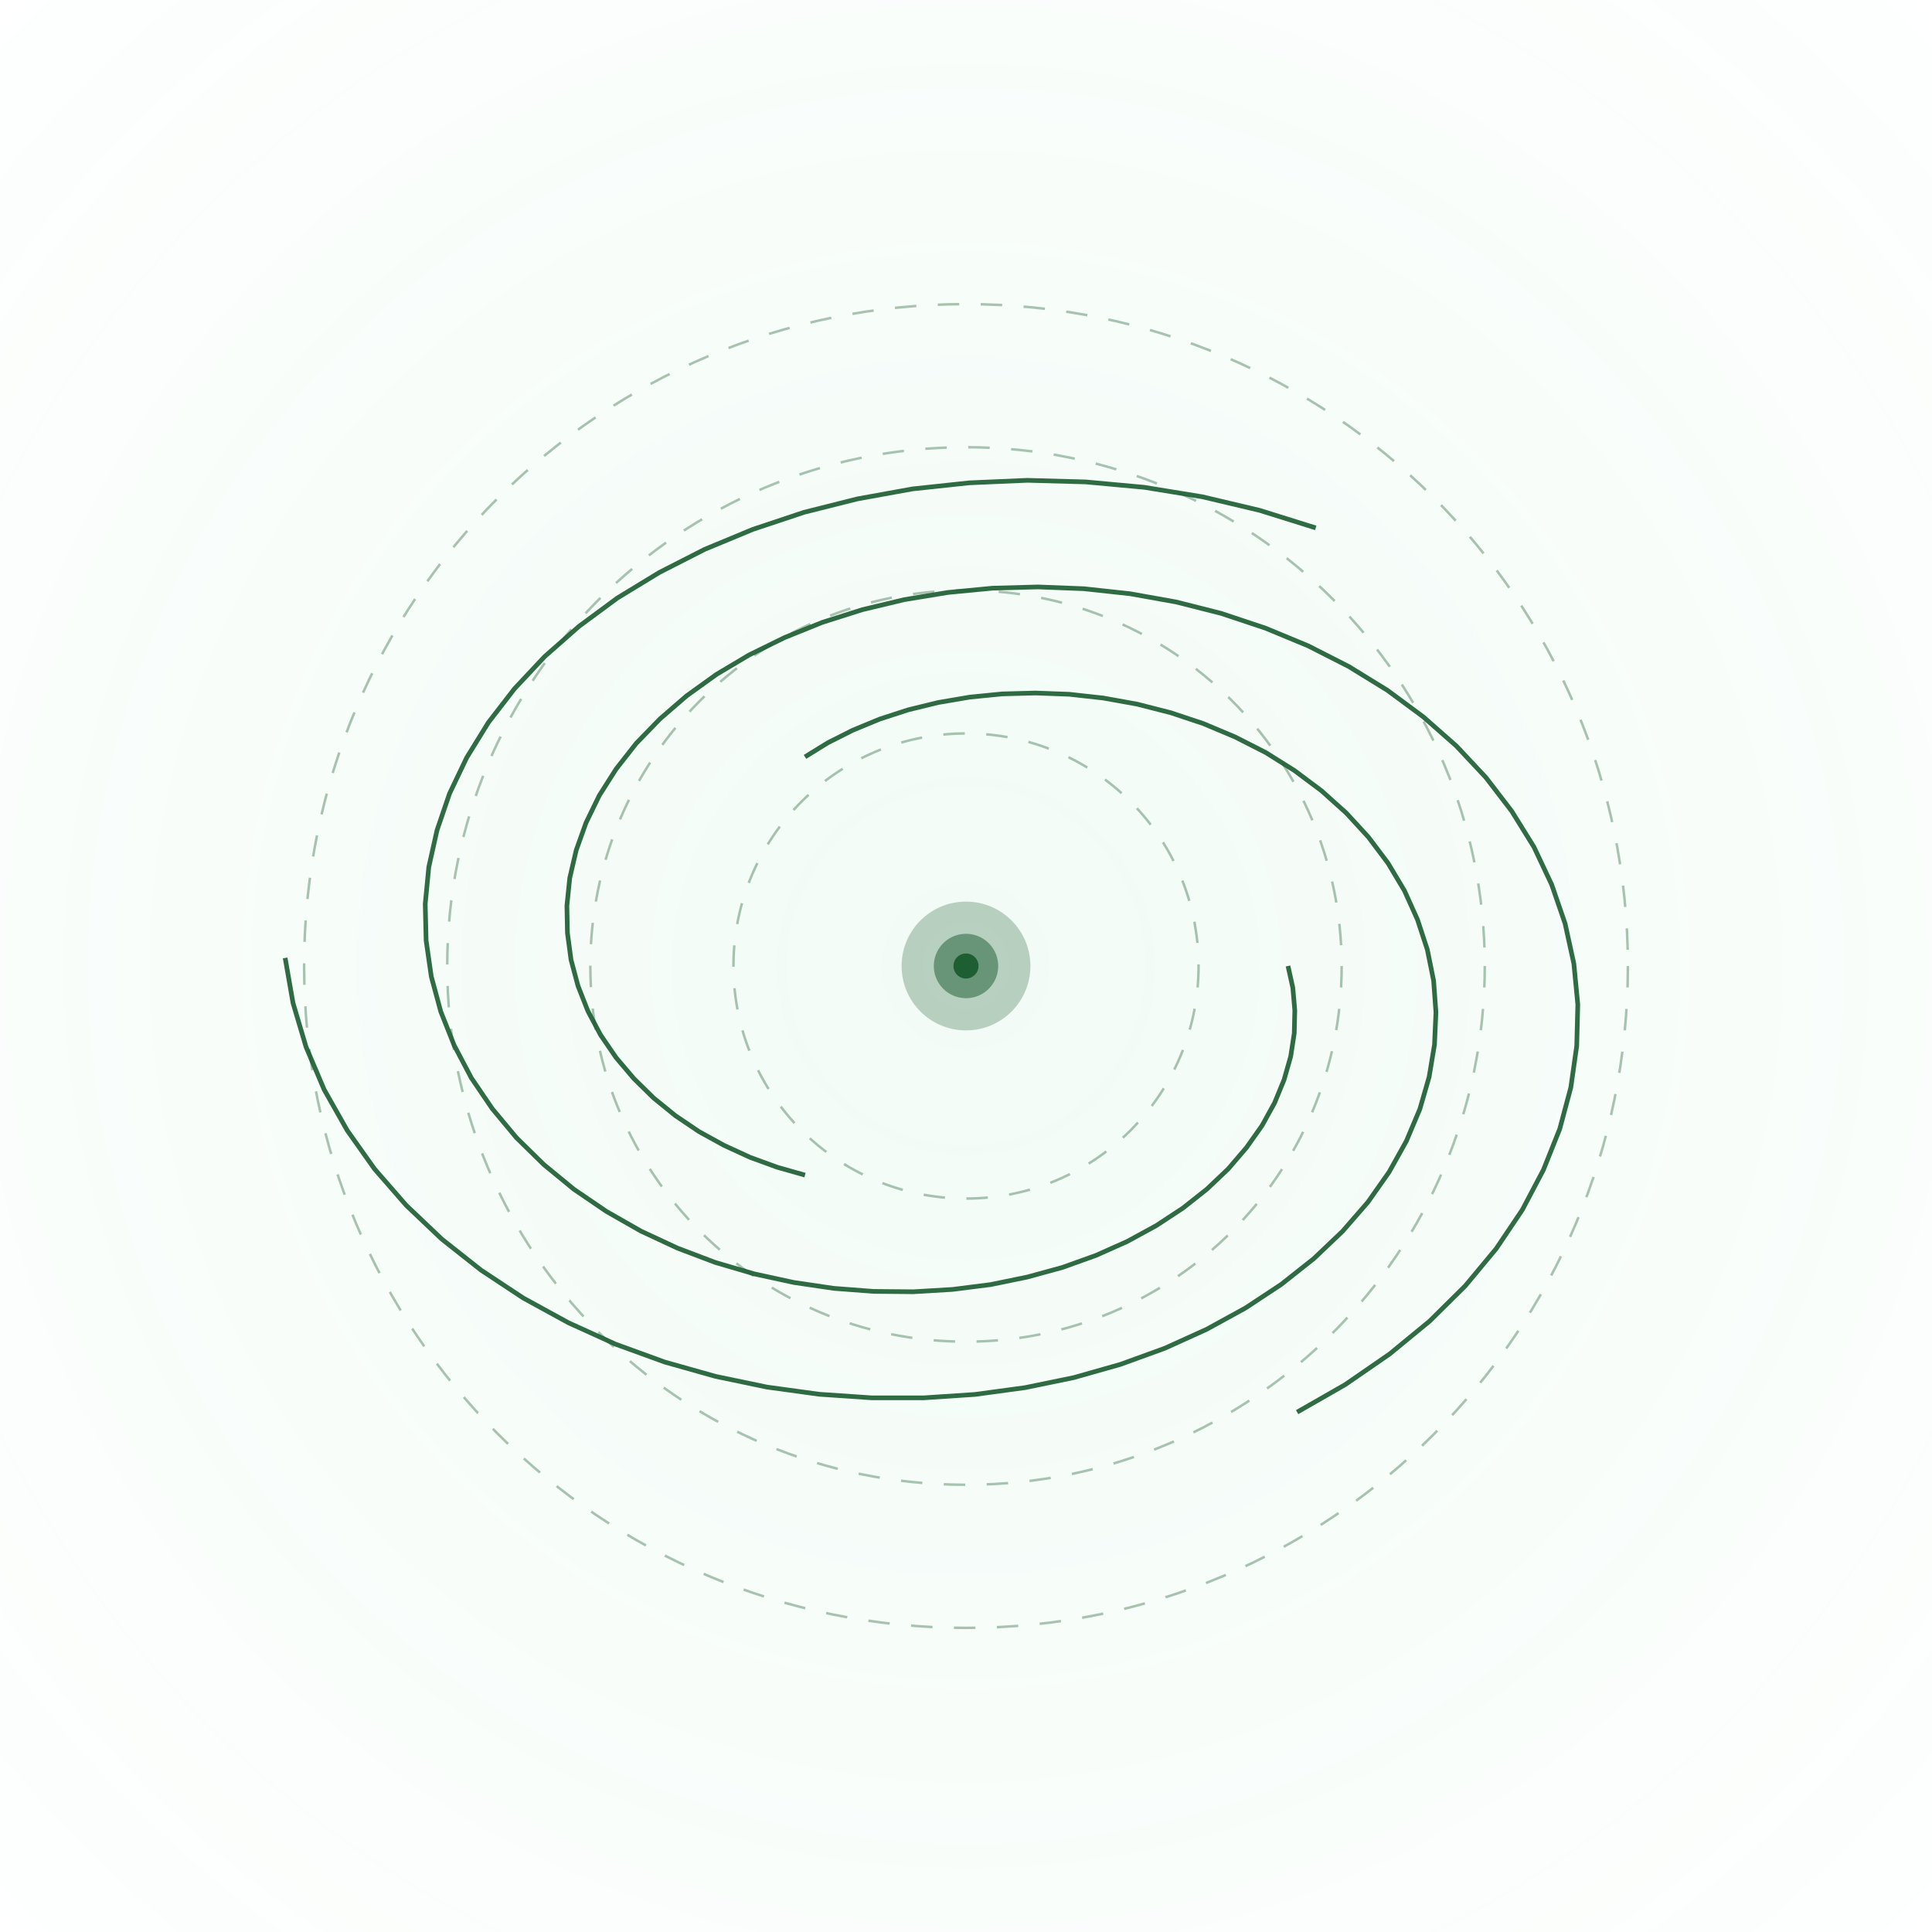
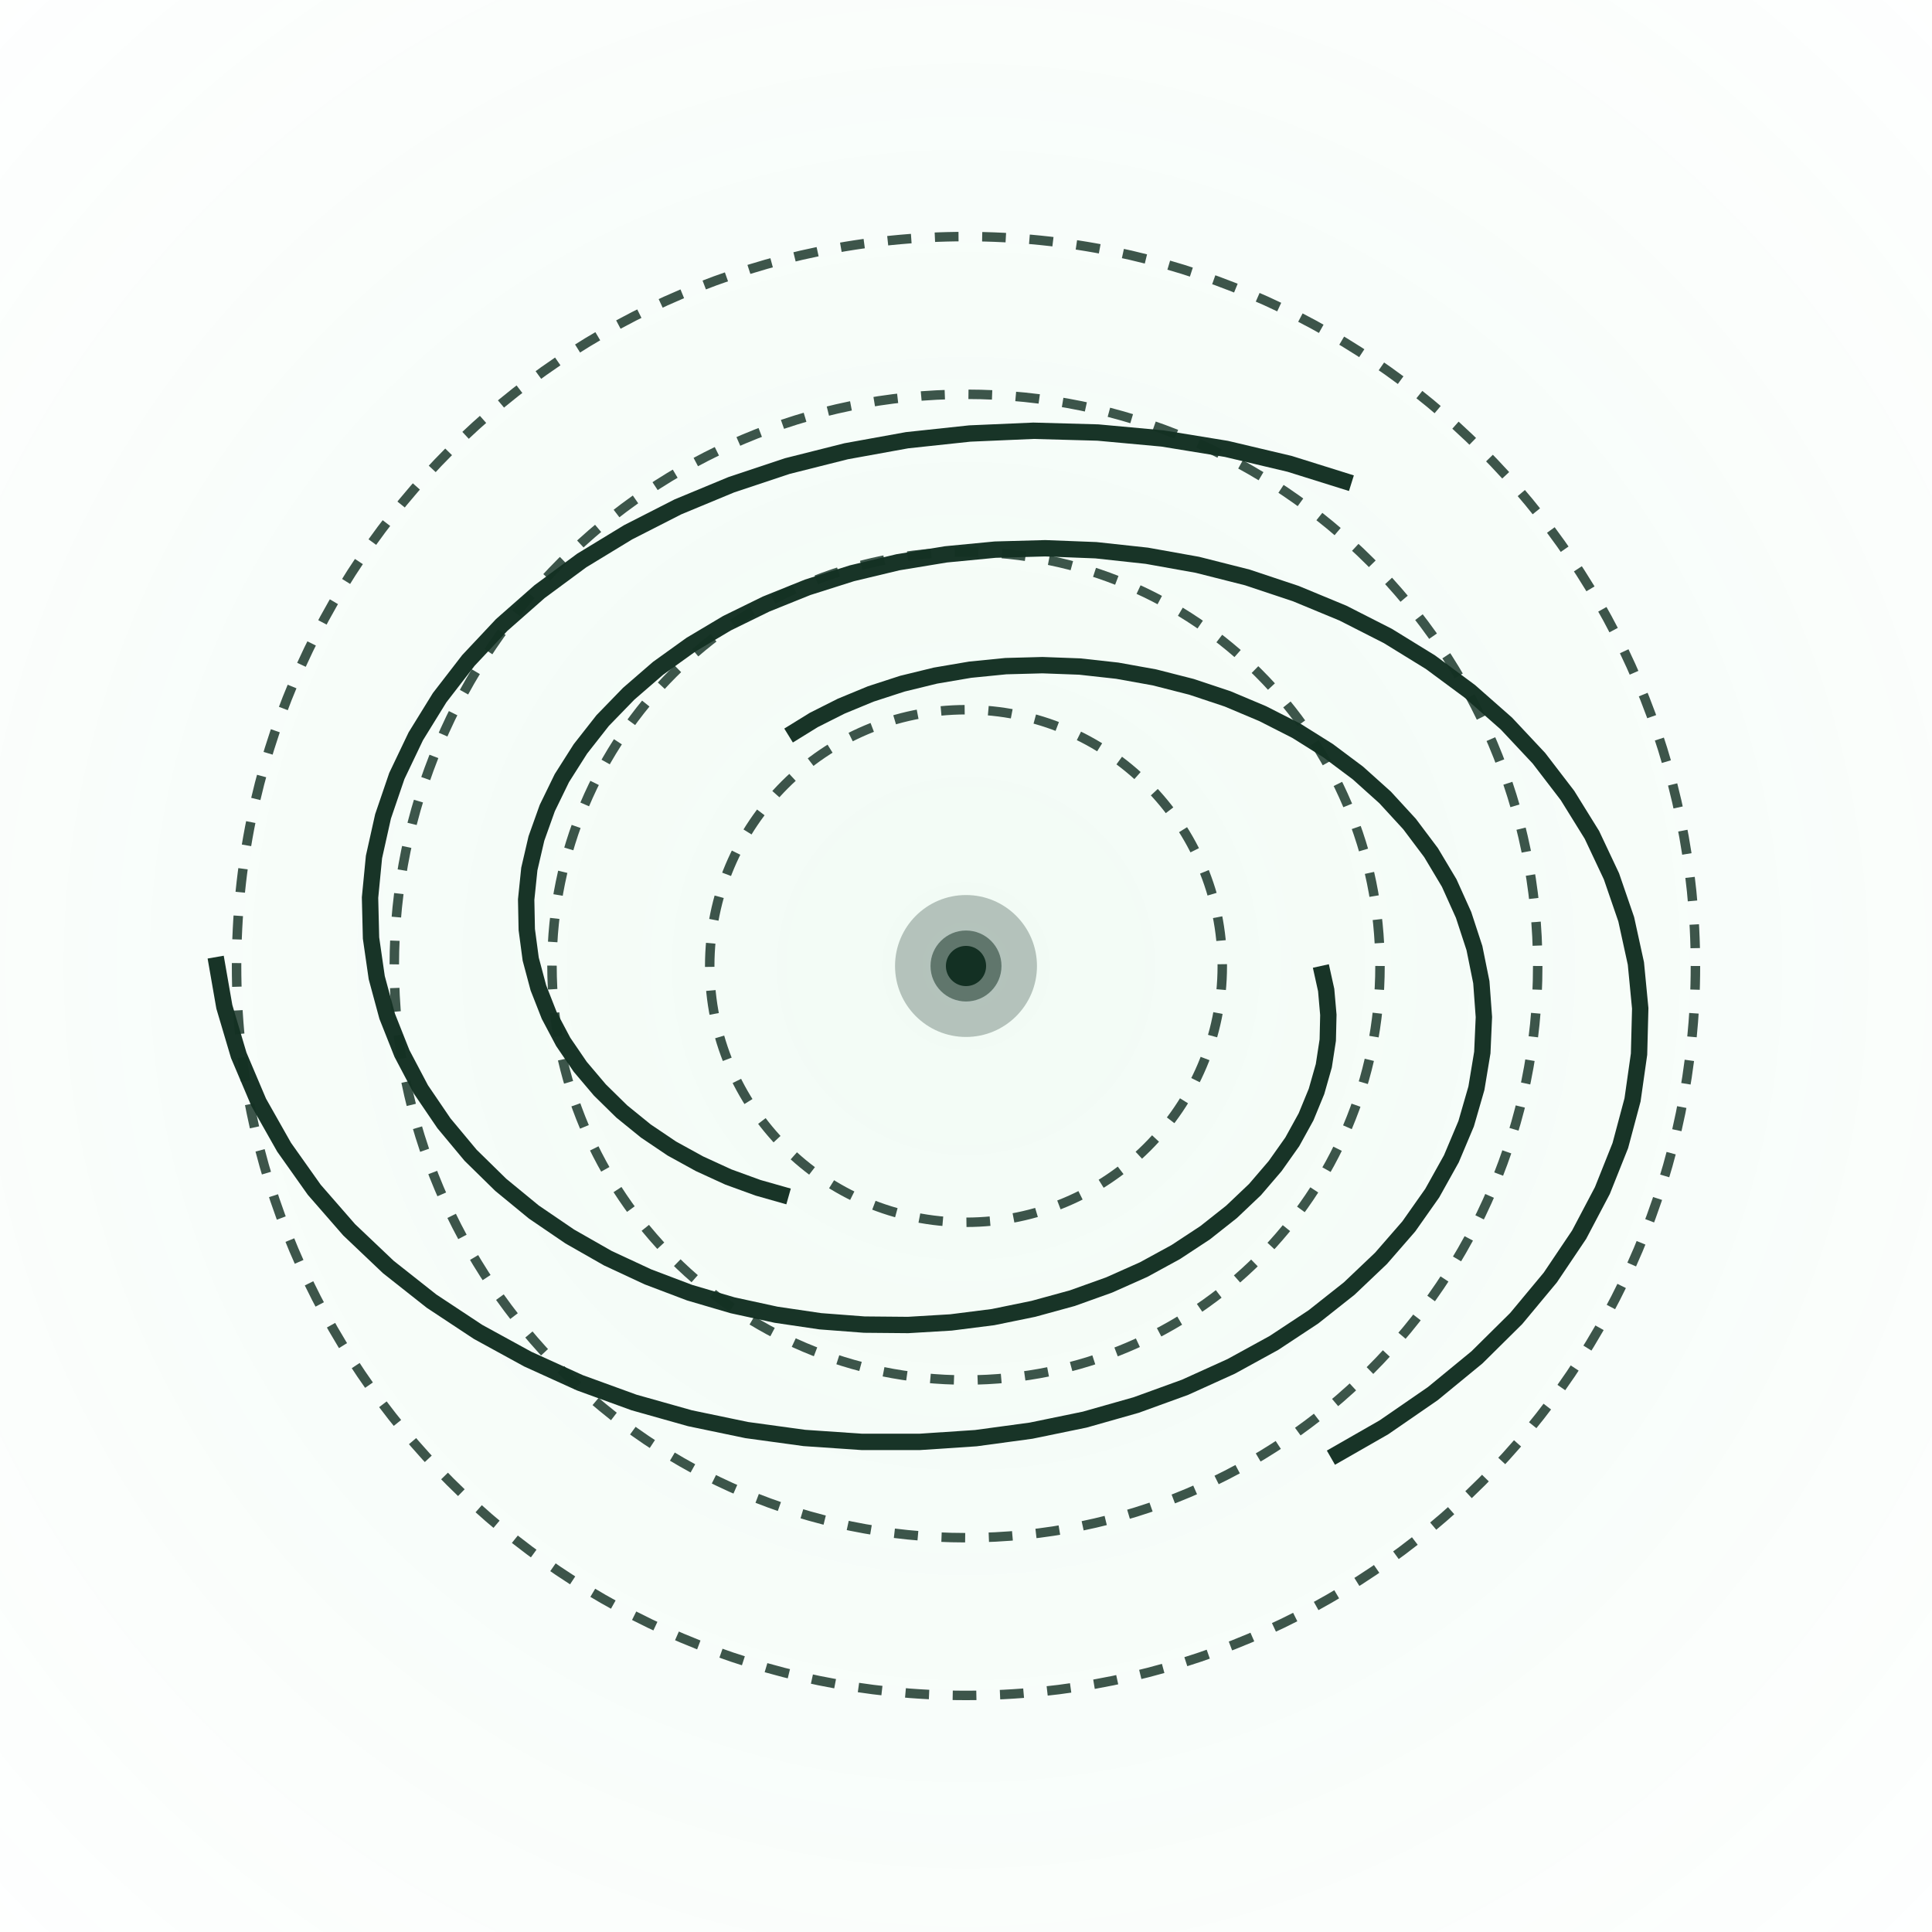
- <svg xmlns="http://www.w3.org/2000/svg" viewBox="260 650 1080 1080" width="100%" height="100%">
+ <svg xmlns="http://www.w3.org/2000/svg" viewBox="310 700 980 980" width="100%" height="100%">
  <defs>
    <linearGradient id="bg-the-autonomous-engine" x1="0%" y1="0%" x2="0%" y2="100%">
      <stop offset="0%" stop-color="#cee0d1" />
      <stop offset="60%" stop-color="#c3d8c6" />
      <stop offset="100%" stop-color="#b7d0bb" />
    </linearGradient>
    <radialGradient id="halo-autonomous-engine" cx="50%" cy="50%" r="75%">
      <stop offset="0%" stop-color="#22c55e" stop-opacity="0.06" />
      <stop offset="55%" stop-color="#22c55e" stop-opacity="0.03" />
      <stop offset="100%" stop-color="#22c55e" stop-opacity="0.00" />
    </radialGradient>
  </defs>
-   <rect x="260" y="650" width="1080" height="1080" fill="url(#bg-autonomous-engine)" />
-   <rect x="260" y="650" width="1080" height="1080" fill="url(#halo-autonomous-engine)" />
+   <rect x="310" y="700" width="980" height="980" fill="url(#bg-autonomous-engine)" />
+   <rect x="310" y="700" width="980" height="980" fill="url(#halo-autonomous-engine)" />
  <g class="emblem-feedback" transform="translate(0, -210)">
-     <circle cx="800" cy="1400" r="130" stroke="#1e5e33" stroke-width="1.4" stroke-dasharray="12,12" fill="none" opacity="0.37" />
-     <circle cx="800" cy="1400" r="210" stroke="#1e5e33" stroke-width="1.4" stroke-dasharray="12,12" fill="none" opacity="0.37" />
-     <circle cx="800" cy="1400" r="290" stroke="#1e5e33" stroke-width="1.4" stroke-dasharray="12,12" fill="none" opacity="0.37" />
-     <circle cx="800" cy="1400" r="370" stroke="#1e5e33" stroke-width="1.4" stroke-dasharray="12,12" fill="none" opacity="0.37" />
-     <path d="M 980.0,1400.0 L 982.7,1412.2 L 983.8,1424.8 L 983.5,1437.6 L 981.5,1450.6 L 977.8,1463.6 L 972.5,1476.5 L 965.5,1489.2 L 956.8,1501.5 L 946.6,1513.4 L 934.7,1524.7 L 921.3,1535.3 L 906.4,1545.1 L 890.1,1554.0 L 872.6,1561.8 L 853.9,1568.5 L 834.2,1573.9 L 813.7,1578.1 L 792.4,1580.8 L 770.6,1582.1 L 748.4,1581.9 L 726.1,1580.2 L 703.7,1576.9 L 681.6,1572.1 L 659.8,1565.7 L 638.7,1557.7 L 618.3,1548.2 L 599.0,1537.2 L 580.8,1524.8 L 564.0,1511.0 L 548.7,1496.0 L 535.2,1479.8 L 523.5,1462.6 L 513.9,1444.4 L 506.4,1425.5 L 501.1,1405.9 L 498.2,1385.8 L 497.7,1365.3 L 499.7,1344.7 L 504.3,1324.1 L 511.3,1303.6 L 520.9,1283.5 L 533.0,1263.9 L 547.6,1245.0 L 564.5,1227.0 L 583.7,1210.1 L 605.1,1194.3 L 628.6,1180.0 L 653.9,1167.1 L 680.9,1155.9 L 709.4,1146.4 L 739.2,1138.9 L 770.1,1133.3 L 801.9,1129.9 L 834.2,1128.5 L 866.9,1129.4 L 899.6,1132.4 L 932.1,1137.7 L 964.2,1145.3 L 995.5,1155.1" stroke="#1e5e33" stroke-width="2.6" fill="none" opacity="0.92" />
-     <path d="M 710.0,1516.9 L 694.5,1512.5 L 679.4,1507.0 L 664.8,1500.3 L 650.8,1492.6 L 637.6,1483.7 L 625.4,1473.8 L 614.3,1462.9 L 604.3,1451.1 L 595.7,1438.5 L 588.6,1425.1 L 583.1,1411.1 L 579.2,1396.5 L 577.2,1381.5 L 576.9,1366.3 L 578.5,1350.8 L 582.1,1335.3 L 587.6,1319.9 L 595.0,1304.7 L 604.4,1289.9 L 615.7,1275.5 L 628.9,1261.9 L 643.8,1249.0 L 660.5,1237.0 L 678.8,1226.1 L 698.6,1216.4 L 719.7,1207.9 L 742.1,1200.8 L 765.5,1195.2 L 789.8,1191.2 L 814.8,1188.8 L 840.2,1188.1 L 865.9,1189.1 L 891.7,1191.9 L 917.4,1196.5 L 942.7,1202.9 L 967.3,1211.1 L 991.2,1221.0 L 1014.0,1232.6 L 1035.6,1245.9 L 1055.6,1260.7 L 1074.1,1277.0 L 1090.6,1294.6 L 1105.1,1313.5 L 1117.5,1333.5 L 1127.4,1354.5 L 1134.9,1376.3 L 1139.8,1398.7 L 1142.0,1421.5 L 1141.4,1444.7 L 1138.1,1467.9 L 1131.9,1491.1 L 1122.8,1513.9 L 1111.0,1536.3 L 1096.4,1558.0 L 1079.1,1578.8 L 1059.2,1598.5 L 1036.8,1616.9 L 1012.0,1634.0 L 985.1,1649.4" stroke="#1e5e33" stroke-width="2.6" fill="none" opacity="0.92" />
-     <path d="M 710.0,1283.1 L 722.8,1275.2 L 736.7,1268.2 L 751.7,1262.0 L 767.7,1256.8 L 784.5,1252.7 L 802.1,1249.7 L 820.2,1247.9 L 838.8,1247.4 L 857.7,1248.1 L 876.7,1250.2 L 895.6,1253.6 L 914.4,1258.4 L 932.7,1264.5 L 950.5,1272.0 L 967.6,1280.7 L 983.7,1290.8 L 998.8,1302.1 L 1012.6,1314.5 L 1025.0,1328.0 L 1035.9,1342.5 L 1045.1,1357.9 L 1052.4,1374.1 L 1057.9,1390.9 L 1061.4,1408.2 L 1062.7,1425.9 L 1061.9,1443.9 L 1058.9,1462.0 L 1053.7,1480.0 L 1046.2,1497.8 L 1036.5,1515.2 L 1024.6,1532.1 L 1010.5,1548.3 L 994.4,1563.6 L 976.2,1578.0 L 956.2,1591.2 L 934.5,1603.1 L 911.1,1613.7 L 886.3,1622.7 L 860.2,1630.1 L 833.0,1635.7 L 805.0,1639.5 L 776.4,1641.4 L 747.3,1641.4 L 718.0,1639.4 L 688.8,1635.4 L 660.0,1629.4 L 631.6,1621.4 L 604.1,1611.4 L 577.7,1599.4 L 552.5,1585.6 L 528.9,1570.0 L 507.0,1552.7 L 487.1,1533.8 L 469.4,1513.5 L 454.1,1491.9 L 441.2,1469.1 L 431.1,1445.3 L 423.8,1420.7 L 419.4,1395.5" stroke="#1e5e33" stroke-width="2.6" fill="none" opacity="0.92" />
-     <circle cx="800" cy="1400" r="36" fill="#1e5e33" opacity="0.28" />
-     <circle cx="800" cy="1400" r="18" fill="#1e5e33" opacity="0.52" />
-     <circle cx="800" cy="1400" r="7" fill="#1e5e33" />
+     <circle cx="800" cy="1400" r="130" stroke="#133023" stroke-width="4.8" stroke-dasharray="12,12" fill="none" opacity="0.82" />
+     <circle cx="800" cy="1400" r="210" stroke="#133023" stroke-width="4.8" stroke-dasharray="12,12" fill="none" opacity="0.82" />
+     <circle cx="800" cy="1400" r="290" stroke="#133023" stroke-width="4.8" stroke-dasharray="12,12" fill="none" opacity="0.82" />
+     <circle cx="800" cy="1400" r="370" stroke="#133023" stroke-width="4.8" stroke-dasharray="12,12" fill="none" opacity="0.82" />
+     <path d="M 980.0,1400.0 L 982.7,1412.2 L 983.8,1424.8 L 983.5,1437.6 L 981.5,1450.6 L 977.8,1463.6 L 972.5,1476.5 L 965.5,1489.2 L 956.8,1501.5 L 946.6,1513.4 L 934.7,1524.7 L 921.3,1535.3 L 906.4,1545.1 L 890.1,1554.0 L 872.6,1561.8 L 853.9,1568.5 L 834.2,1573.9 L 813.7,1578.1 L 792.4,1580.8 L 770.6,1582.1 L 748.4,1581.9 L 726.1,1580.2 L 703.7,1576.9 L 681.6,1572.1 L 659.8,1565.7 L 638.7,1557.7 L 618.3,1548.2 L 599.0,1537.2 L 580.8,1524.8 L 564.0,1511.0 L 548.7,1496.0 L 535.2,1479.8 L 523.5,1462.6 L 513.9,1444.4 L 506.4,1425.5 L 501.1,1405.9 L 498.2,1385.8 L 497.7,1365.3 L 499.7,1344.7 L 504.3,1324.1 L 511.3,1303.6 L 520.9,1283.5 L 533.0,1263.9 L 547.6,1245.0 L 564.5,1227.0 L 583.7,1210.1 L 605.1,1194.3 L 628.6,1180.0 L 653.9,1167.1 L 680.9,1155.9 L 709.4,1146.4 L 739.2,1138.9 L 770.1,1133.3 L 801.9,1129.9 L 834.2,1128.5 L 866.9,1129.4 L 899.6,1132.4 L 932.1,1137.7 L 964.2,1145.3 L 995.5,1155.1" stroke="#133023" stroke-width="8.3" fill="none" opacity="0.98" />
+     <path d="M 710.0,1516.9 L 694.5,1512.5 L 679.4,1507.0 L 664.8,1500.3 L 650.8,1492.6 L 637.6,1483.7 L 625.4,1473.8 L 614.3,1462.9 L 604.3,1451.1 L 595.7,1438.5 L 588.6,1425.1 L 583.1,1411.1 L 579.2,1396.5 L 577.2,1381.5 L 576.9,1366.3 L 578.5,1350.8 L 582.1,1335.3 L 587.6,1319.9 L 595.0,1304.7 L 604.4,1289.9 L 615.7,1275.5 L 628.9,1261.9 L 643.8,1249.0 L 660.5,1237.0 L 678.8,1226.1 L 698.6,1216.4 L 719.7,1207.9 L 742.1,1200.8 L 765.5,1195.2 L 789.8,1191.2 L 814.8,1188.8 L 840.2,1188.1 L 865.9,1189.1 L 891.7,1191.9 L 917.4,1196.5 L 942.7,1202.9 L 967.3,1211.1 L 991.2,1221.0 L 1014.0,1232.6 L 1035.6,1245.9 L 1055.6,1260.7 L 1074.1,1277.0 L 1090.6,1294.6 L 1105.1,1313.5 L 1117.5,1333.5 L 1127.4,1354.5 L 1134.9,1376.3 L 1139.8,1398.7 L 1142.0,1421.5 L 1141.4,1444.7 L 1138.1,1467.9 L 1131.9,1491.1 L 1122.8,1513.9 L 1111.0,1536.3 L 1096.4,1558.0 L 1079.1,1578.8 L 1059.2,1598.5 L 1036.8,1616.9 L 1012.0,1634.0 L 985.1,1649.4" stroke="#133023" stroke-width="8.3" fill="none" opacity="0.98" />
+     <path d="M 710.0,1283.1 L 722.8,1275.2 L 736.7,1268.2 L 751.7,1262.0 L 767.7,1256.8 L 784.5,1252.7 L 802.1,1249.7 L 820.2,1247.9 L 838.8,1247.4 L 857.7,1248.1 L 876.7,1250.2 L 895.6,1253.6 L 914.4,1258.4 L 932.7,1264.5 L 950.5,1272.0 L 967.6,1280.7 L 983.7,1290.8 L 998.8,1302.1 L 1012.6,1314.5 L 1025.0,1328.0 L 1035.9,1342.5 L 1045.1,1357.9 L 1052.4,1374.1 L 1057.9,1390.9 L 1061.4,1408.2 L 1062.7,1425.9 L 1061.9,1443.9 L 1058.9,1462.0 L 1053.7,1480.0 L 1046.2,1497.8 L 1036.5,1515.2 L 1024.6,1532.1 L 1010.5,1548.3 L 994.4,1563.6 L 976.2,1578.0 L 956.2,1591.2 L 934.5,1603.1 L 911.1,1613.7 L 886.3,1622.7 L 860.2,1630.1 L 833.0,1635.7 L 805.0,1639.5 L 776.4,1641.4 L 747.3,1641.4 L 718.0,1639.4 L 688.8,1635.4 L 660.0,1629.4 L 631.6,1621.4 L 604.1,1611.4 L 577.7,1599.4 L 552.5,1585.6 L 528.9,1570.0 L 507.0,1552.7 L 487.1,1533.8 L 469.4,1513.5 L 454.1,1491.9 L 441.2,1469.1 L 431.1,1445.3 L 423.8,1420.7 L 419.4,1395.5" stroke="#133023" stroke-width="8.3" fill="none" opacity="0.98" />
+     <circle cx="800" cy="1400" r="36" fill="#133023" opacity="0.28" />
+     <circle cx="800" cy="1400" r="18" fill="#133023" opacity="0.52" />
+     <circle cx="800" cy="1400" r="10.2" fill="#133023" />
  </g>
</svg>
